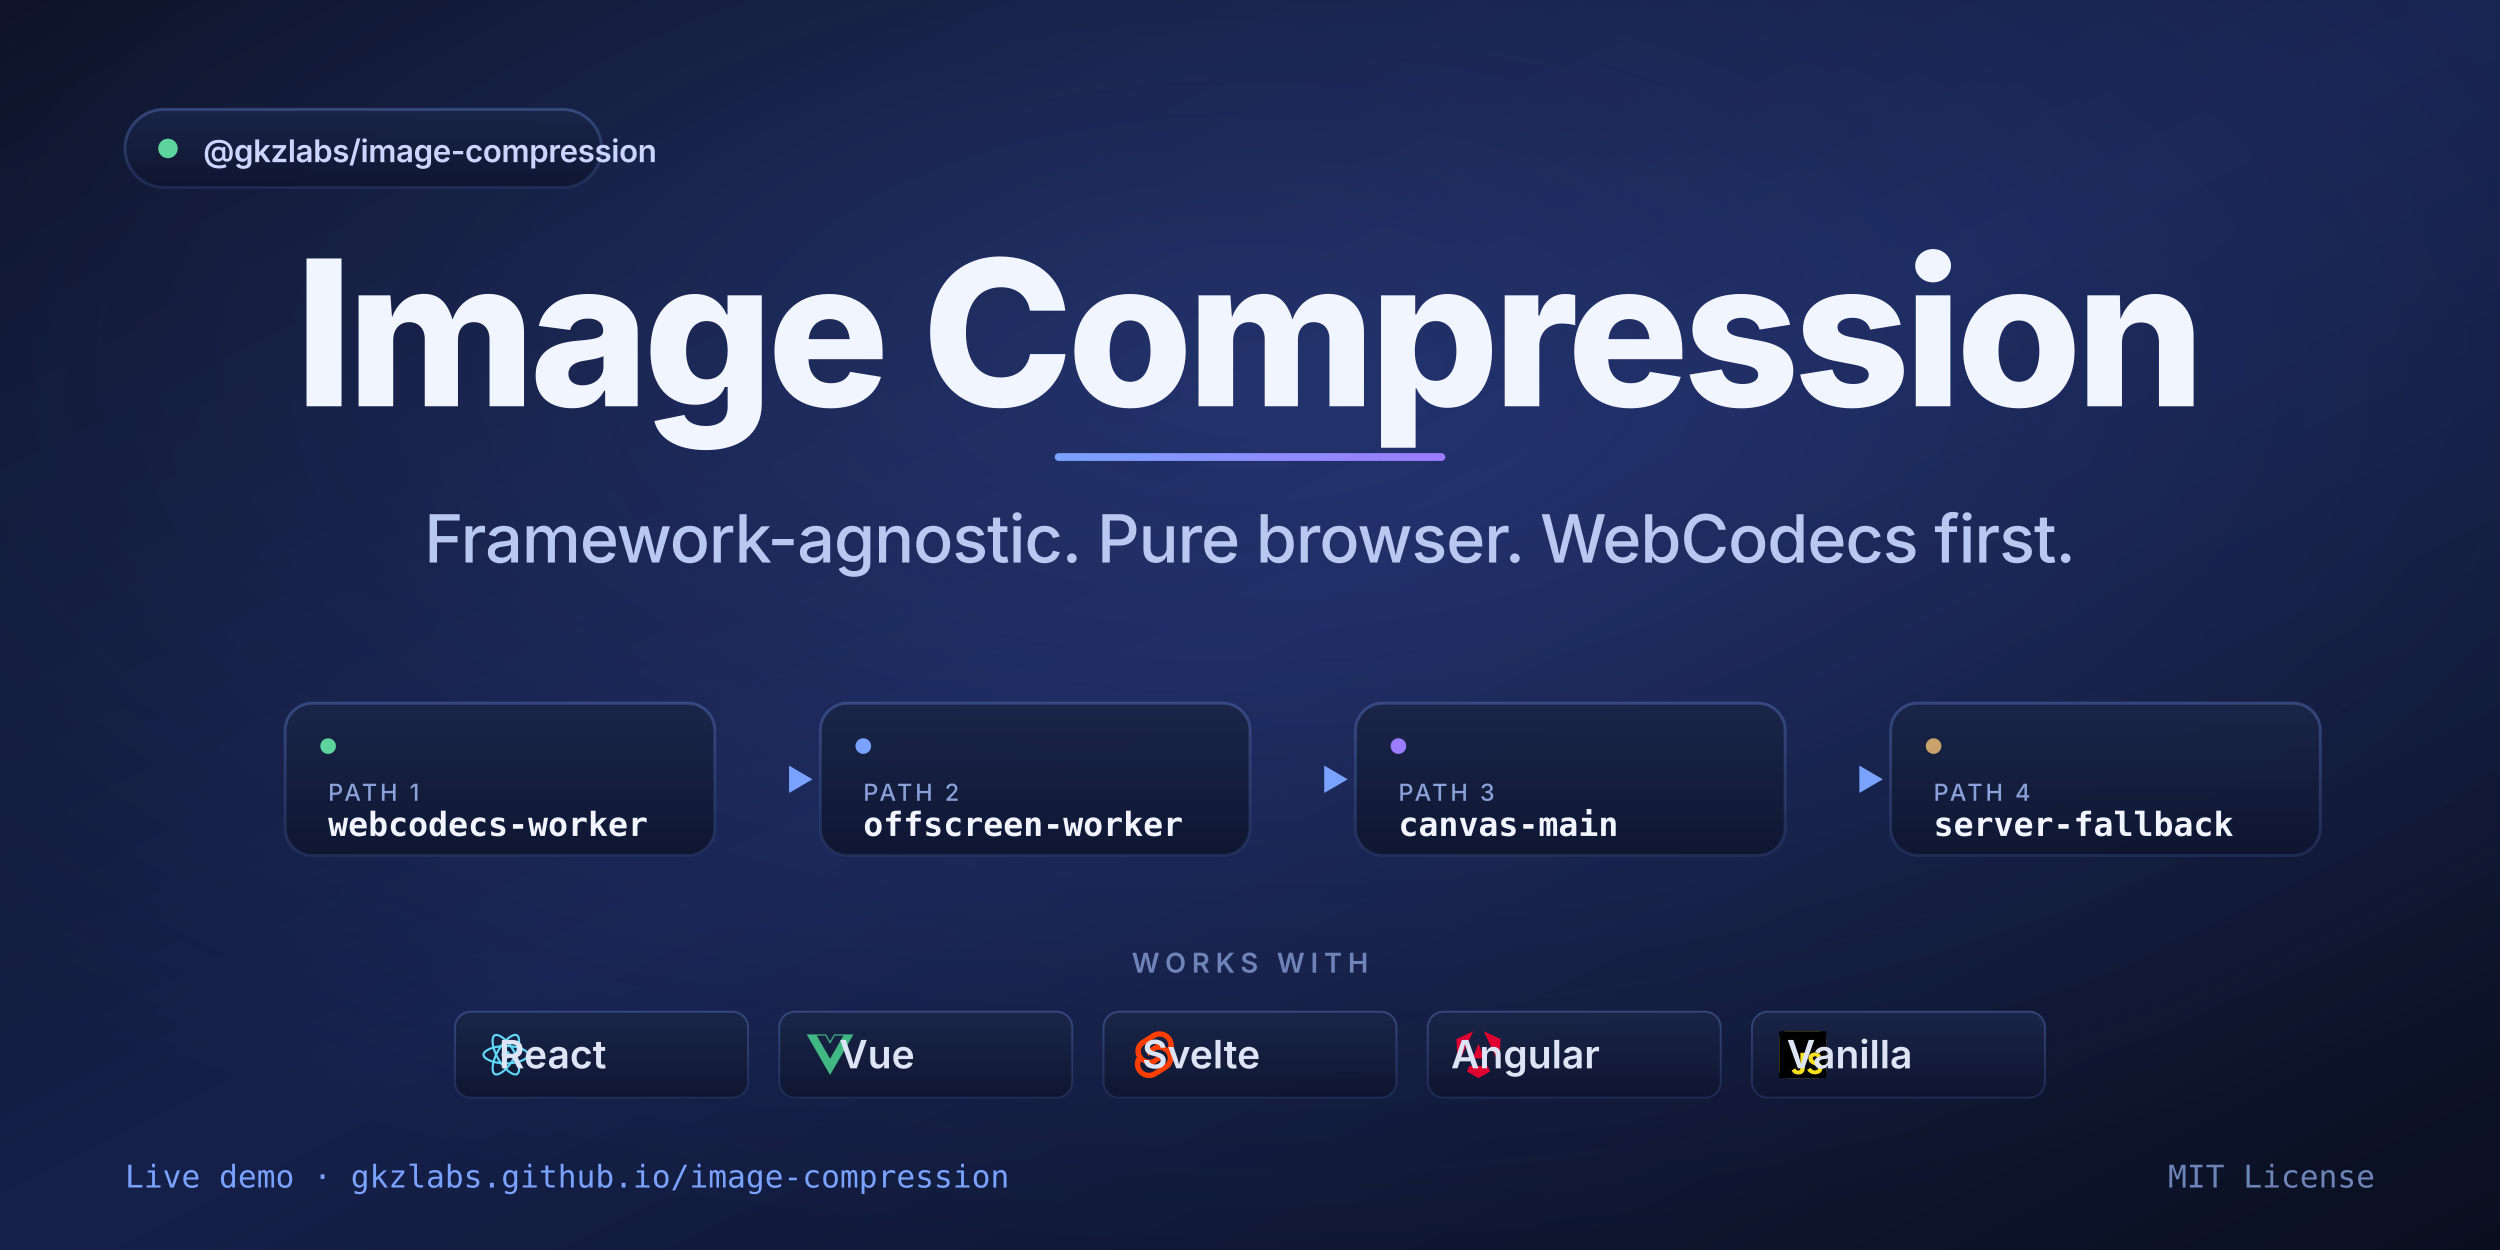
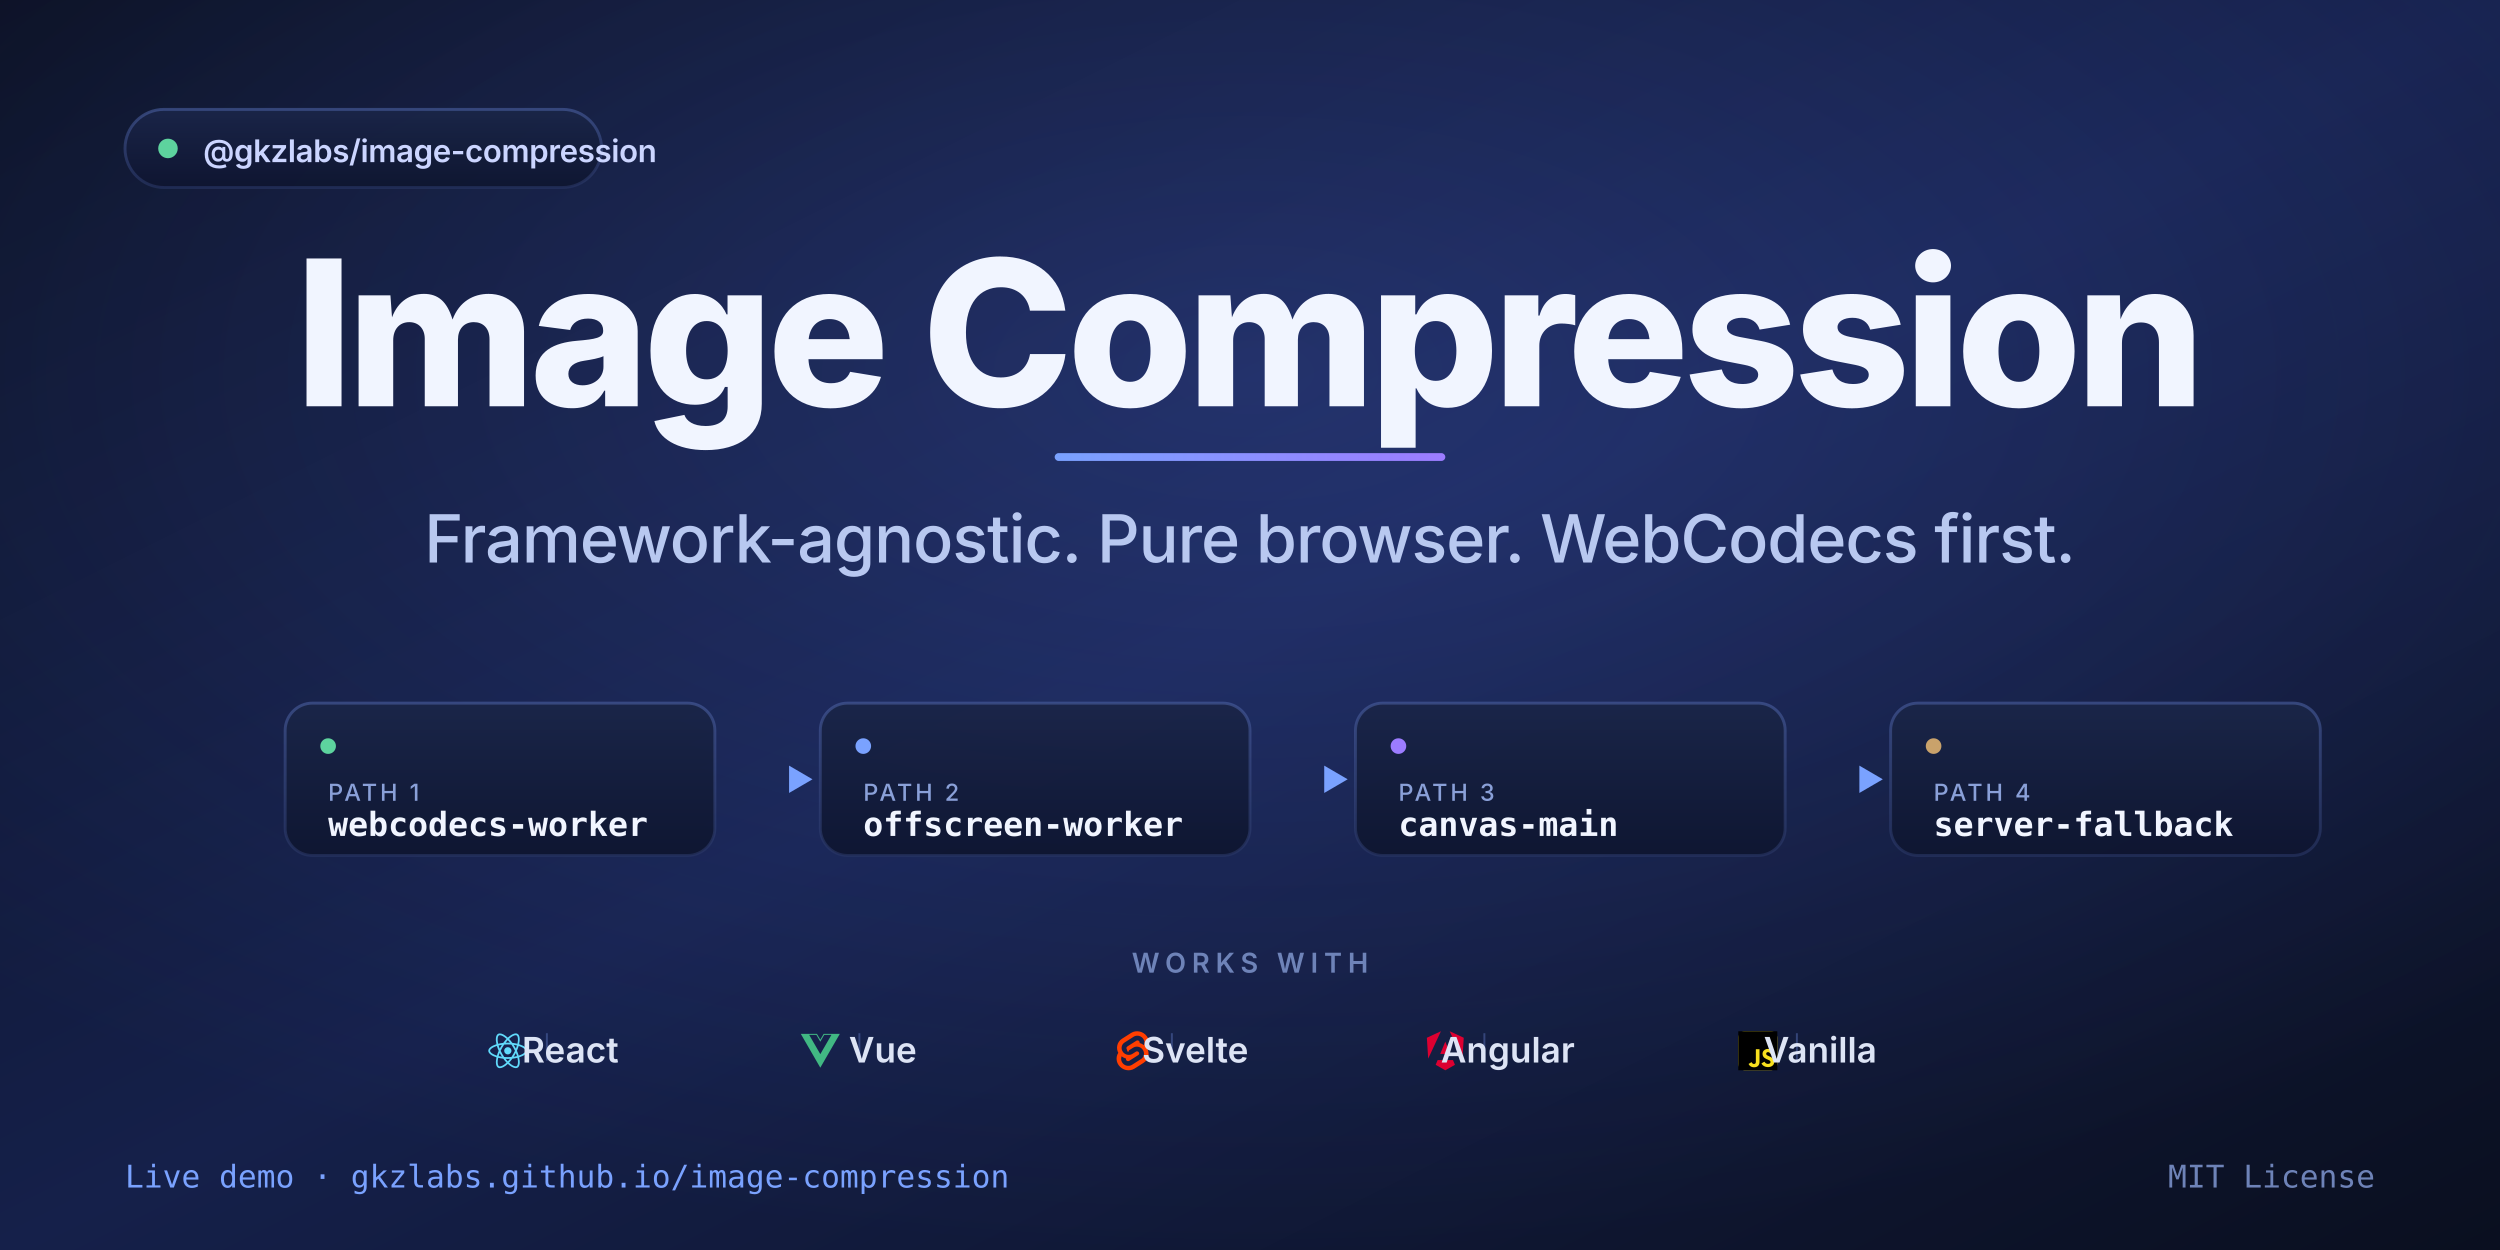
<svg xmlns="http://www.w3.org/2000/svg" viewBox="0 0 1280 640" width="1280" height="640" role="img" aria-label="@gkzlabs/image-compression — framework-agnostic image compression for the browser. Works with React, Vue, Svelte, Angular, vanilla JavaScript. Live demo at gkzlabs.github.io/image-compression.">
  <defs>
    <linearGradient id="bg" x1="0" y1="0" x2="1" y2="1">
      <stop offset="0" stop-color="#0a0f1f" />
      <stop offset="0.5" stop-color="#15204a" />
      <stop offset="1" stop-color="#0a0f1f" />
    </linearGradient>
    <radialGradient id="glow" cx="0.5" cy="0.3" r="0.7">
      <stop offset="0" stop-color="#5d7dff" stop-opacity="0.22" />
      <stop offset="1" stop-color="#5d7dff" stop-opacity="0" />
    </radialGradient>
    <linearGradient id="accent" x1="0" y1="0" x2="1" y2="0">
      <stop offset="0" stop-color="#7aa2ff" />
      <stop offset="1" stop-color="#9c7cff" />
    </linearGradient>
    <linearGradient id="chip" x1="0" y1="0" x2="0" y2="1">
      <stop offset="0" stop-color="#1a2548" stop-opacity="0.95" />
      <stop offset="1" stop-color="#0e1530" stop-opacity="0.95" />
    </linearGradient>
    <linearGradient id="chipStroke" x1="0" y1="0" x2="0" y2="1">
      <stop offset="0" stop-color="#4a5fa0" stop-opacity="0.6" />
      <stop offset="1" stop-color="#2a3766" stop-opacity="0.6" />
    </linearGradient>
  </defs>
  <rect width="1280" height="640" fill="url(#bg)" />
  <rect width="1280" height="640" fill="url(#glow)" />
  <g transform="translate(64,56)">
    <rect x="0" y="0" width="244" height="40" rx="20" fill="url(#chip)" stroke="url(#chipStroke)" stroke-width="1.5" />
    <circle cx="22" cy="20" r="5" fill="#5dd39e" />
    <text x="40" y="27" font-family="ui-sans-serif, -apple-system, 'Segoe UI', system-ui, sans-serif" font-size="16" fill="#cbd5ff" font-weight="600" letter-spacing="-0.2">@gkzlabs/image-compression</text>
  </g>
  <text x="640" y="208" text-anchor="middle" font-family="ui-sans-serif, -apple-system, 'Segoe UI', system-ui, sans-serif" font-size="104" font-weight="800" fill="#f1f5ff" letter-spacing="-3">Image Compression</text>
  <rect x="540" y="232" width="200" height="4" rx="2" fill="url(#accent)" />
  <text x="640" y="288" text-anchor="middle" font-family="ui-sans-serif, -apple-system, 'Segoe UI', system-ui, sans-serif" font-size="34" font-weight="500" fill="#b8c8f0" letter-spacing="-0.5">Framework-agnostic. Pure browser. WebCodecs first.</text>
  <g transform="translate(146,360)">
    <g transform="translate(0,0)">
      <rect width="220" height="78" rx="14" fill="url(#chip)" stroke="url(#chipStroke)" stroke-width="1.5" />
      <circle cx="22" cy="22" r="4" fill="#5dd39e" />
      <text x="22" y="50" font-family="ui-sans-serif, -apple-system, system-ui, sans-serif" font-size="12" fill="#8aa0d8" font-weight="500" letter-spacing="1.5">PATH 1</text>
      <text x="22" y="68" font-family="ui-monospace, SFMono-Regular, Menlo, monospace" font-size="17" fill="#f1f5ff" font-weight="700">webcodecs-worker</text>
    </g>
    <g transform="translate(228,39)">
      <path d="M 0 0 L 30 0" stroke="url(#accent)" stroke-width="3" stroke-linecap="round" />
      <polygon points="30,-7 42,0 30,7" fill="#7aa2ff" />
    </g>
    <g transform="translate(274,0)">
      <rect width="220" height="78" rx="14" fill="url(#chip)" stroke="url(#chipStroke)" stroke-width="1.5" />
      <circle cx="22" cy="22" r="4" fill="#7aa2ff" />
      <text x="22" y="50" font-family="ui-sans-serif, -apple-system, system-ui, sans-serif" font-size="12" fill="#8aa0d8" font-weight="500" letter-spacing="1.5">PATH 2</text>
      <text x="22" y="68" font-family="ui-monospace, SFMono-Regular, Menlo, monospace" font-size="17" fill="#f1f5ff" font-weight="700">offscreen-worker</text>
    </g>
    <g transform="translate(502,39)">
      <path d="M 0 0 L 30 0" stroke="url(#accent)" stroke-width="3" stroke-linecap="round" />
      <polygon points="30,-7 42,0 30,7" fill="#7aa2ff" />
    </g>
    <g transform="translate(548,0)">
      <rect width="220" height="78" rx="14" fill="url(#chip)" stroke="url(#chipStroke)" stroke-width="1.5" />
      <circle cx="22" cy="22" r="4" fill="#9c7cff" />
      <text x="22" y="50" font-family="ui-sans-serif, -apple-system, system-ui, sans-serif" font-size="12" fill="#8aa0d8" font-weight="500" letter-spacing="1.5">PATH 3</text>
      <text x="22" y="68" font-family="ui-monospace, SFMono-Regular, Menlo, monospace" font-size="17" fill="#f1f5ff" font-weight="700">canvas-main</text>
    </g>
    <g transform="translate(776,39)">
      <path d="M 0 0 L 30 0" stroke="url(#accent)" stroke-width="3" stroke-linecap="round" />
      <polygon points="30,-7 42,0 30,7" fill="#7aa2ff" />
    </g>
    <g transform="translate(822,0)">
      <rect width="220" height="78" rx="14" fill="url(#chip)" stroke="url(#chipStroke)" stroke-width="1.5" />
      <circle cx="22" cy="22" r="4" fill="#c9a26b" />
      <text x="22" y="50" font-family="ui-sans-serif, -apple-system, system-ui, sans-serif" font-size="12" fill="#8aa0d8" font-weight="500" letter-spacing="1.5">PATH 4</text>
      <text x="22" y="68" font-family="ui-monospace, SFMono-Regular, Menlo, monospace" font-size="17" fill="#f1f5ff" font-weight="700">server-fallback</text>
    </g>
  </g>
  <g transform="translate(640,498)" text-anchor="middle">
    <text x="0" y="0" font-family="ui-sans-serif, -apple-system, system-ui, sans-serif" font-size="14" fill="#6e83b8" font-weight="600" letter-spacing="3">WORKS WITH</text>
-     <g transform="translate(-407,20)">
+     <g transform="translate(-390,28)">
      <g transform="translate(0,0)">
-         <rect width="150" height="44" rx="8" fill="url(#chip)" stroke="url(#chipStroke)" stroke-width="1" />
-         <g transform="translate(14,10)" fill="#61DAFB">
+         <g transform="translate(0,2) scale(0.833)" fill="#61DAFB">
          <path d="M14.23 12.004a2.236 2.236 0 0 1-2.235 2.236 2.236 2.236 0 0 1-2.236-2.236 2.236 2.236 0 0 1 2.235-2.236 2.236 2.236 0 0 1 2.236 2.236zm2.648-10.69c-1.346 0-3.107.96-4.888 2.622-1.78-1.653-3.542-2.602-4.887-2.602-.41 0-.783.093-1.106.278-1.375.793-1.683 3.264-.973 6.365C1.98 8.917 0 10.42 0 12.004c0 1.59 1.99 3.097 5.043 4.03-.704 3.113-.39 5.588.988 6.38.32.187.69.275 1.102.275 1.345 0 3.107-.96 4.888-2.624 1.78 1.654 3.542 2.603 4.887 2.603.41 0 .783-.09 1.106-.275 1.374-.792 1.683-3.263.973-6.365C22.02 15.096 24 13.59 24 12.004c0-1.59-1.99-3.097-5.043-4.032.704-3.11.39-5.587-.988-6.38-.318-.184-.688-.277-1.092-.278zm-.005 1.09v.006c.225 0 .406.044.558.127.666.382.955 1.835.73 3.704-.054.46-.142.945-.25 1.44-.96-.236-2.006-.417-3.107-.534-.66-.905-1.345-1.727-2.035-2.447 1.592-1.48 3.087-2.292 4.105-2.295zm-9.77.02c1.012 0 2.514.808 4.11 2.28-.686.72-1.37 1.537-2.02 2.442-1.107.117-2.154.298-3.113.538-.112-.49-.195-.964-.254-1.42-.23-1.868.054-3.32.714-3.707.19-.09.4-.127.563-.132zm4.882 3.05c.455.468.91.992 1.36 1.564-.44-.02-.89-.034-1.345-.034-.46 0-.915.01-1.36.034.44-.572.895-1.096 1.345-1.565zM12 8.1c.74 0 1.477.034 2.202.093.406.582.802 1.203 1.183 1.86.372.64.71 1.29 1.018 1.946-.308.655-.646 1.31-1.013 1.95-.38.66-.773 1.288-1.18 1.87-.728.063-1.466.098-2.21.098-.74 0-1.477-.035-2.202-.093-.406-.582-.802-1.204-1.183-1.86-.372-.64-.71-1.29-1.018-1.946.303-.657.646-1.313 1.013-1.954.38-.66.773-1.286 1.18-1.868.728-.064 1.466-.098 2.21-.098zm-3.635.254c-.24.377-.48.763-.704 1.16-.225.39-.435.782-.635 1.174-.265-.656-.49-1.31-.676-1.947.64-.15 1.315-.283 2.015-.386zm7.26 0c.695.103 1.365.23 2.006.387-.18.632-.405 1.282-.66 1.933-.2-.39-.41-.783-.64-1.174-.225-.392-.465-.774-.705-1.146zm3.063.675c.484.15.944.317 1.375.498 1.732.74 2.852 1.708 2.852 2.476-.005.768-1.125 1.74-2.857 2.475-.42.18-.88.342-1.355.493-.28-.958-.646-1.956-1.1-2.98.45-1.017.81-2.01 1.085-2.964zm-13.395.004c.278.96.645 1.957 1.1 2.98-.45 1.017-.812 2.01-1.086 2.964-.484-.15-.944-.318-1.37-.5-1.732-.737-2.852-1.706-2.852-2.474 0-.768 1.12-1.742 2.852-2.476.42-.18.88-.342 1.356-.494zm11.678 4.28c.265.657.49 1.312.676 1.948-.64.157-1.316.29-2.016.39.24-.375.48-.762.705-1.158.225-.39.435-.788.636-1.18zm-9.945.02c.2.392.41.783.64 1.175.23.39.465.772.705 1.143-.695-.102-1.365-.23-2.006-.386.18-.63.406-1.282.66-1.933zM17.92 16.32c.112.493.2.968.254 1.423.23 1.868-.054 3.32-.714 3.708-.147.09-.338.128-.563.128-1.012 0-2.514-.807-4.11-2.28.686-.72 1.37-1.536 2.02-2.44 1.107-.118 2.154-.3 3.113-.54zm-11.83.01c.96.234 2.006.415 3.107.532.66.905 1.345 1.727 2.035 2.446-1.595 1.483-3.092 2.295-4.11 2.295-.22-.005-.406-.05-.553-.132-.666-.38-.955-1.834-.73-3.703.054-.46.142-.944.25-1.438zm4.56.64c.44.02.89.034 1.345.034.46 0 .915-.01 1.36-.034-.44.572-.895 1.095-1.345 1.565-.455-.47-.91-.993-1.36-1.565z" />
        </g>
-         <text x="50" y="29" font-family="ui-sans-serif, -apple-system, system-ui, sans-serif" font-size="20" font-weight="600" fill="#dde4f5">React</text>
+         <line x1="30" y1="3" x2="30" y2="17" stroke="#4a5fa0" stroke-width="1" stroke-opacity="0.6" />
+         <text x="42" y="18" font-family="ui-sans-serif, -apple-system, system-ui, sans-serif" font-size="18" font-weight="600" fill="#dde4f5">React</text>
      </g>
-       <g transform="translate(166,0)">
-         <rect width="150" height="44" rx="8" fill="url(#chip)" stroke="url(#chipStroke)" stroke-width="1" />
-         <g transform="translate(14,10)" fill="#41B883">
+       <g transform="translate(160,0)">
+         <g transform="translate(0,2) scale(0.833)" fill="#41B883">
          <path d="M24,1.61H14.06L12,5.16,9.94,1.61H0L12,22.39ZM12,14.08,5.16,2.23H9.59L12,6.41l2.41-4.18h4.43Z" />
        </g>
-         <text x="50" y="29" font-family="ui-sans-serif, -apple-system, system-ui, sans-serif" font-size="20" font-weight="600" fill="#dde4f5">Vue</text>
+         <line x1="30" y1="3" x2="30" y2="17" stroke="#4a5fa0" stroke-width="1" stroke-opacity="0.6" />
+         <text x="42" y="18" font-family="ui-sans-serif, -apple-system, system-ui, sans-serif" font-size="18" font-weight="600" fill="#dde4f5">Vue</text>
      </g>
-       <g transform="translate(332,0)">
-         <rect width="150" height="44" rx="8" fill="url(#chip)" stroke="url(#chipStroke)" stroke-width="1" />
-         <g transform="translate(14,10)" fill="#FF3E00">
+       <g transform="translate(320,0)">
+         <g transform="translate(0,2) scale(0.833)" fill="#FF3E00">
          <path d="M10.354 21.125a4.44 4.44 0 0 1-4.765-1.767 4.109 4.109 0 0 1-.703-3.107 3.898 3.898 0 0 1 .134-.522l.105-.321.287.21a7.21 7.21 0 0 0 2.186 1.092l.208.063-.02.208a1.253 1.253 0 0 0 .226.83 1.337 1.337 0 0 0 1.435.533 1.231 1.231 0 0 0 .343-.15l5.59-3.562a1.164 1.164 0 0 0 .524-.778 1.242 1.242 0 0 0-.211-.937 1.338 1.338 0 0 0-1.435-.533 1.23 1.23 0 0 0-.343.15l-2.133 1.36a4.078 4.078 0 0 1-1.135.499 4.44 4.44 0 0 1-4.765-1.766 4.108 4.108 0 0 1-.702-3.108 3.855 3.855 0 0 1 1.742-2.582l5.589-3.563a4.072 4.072 0 0 1 1.135-.499 4.44 4.44 0 0 1 4.765 1.767 4.109 4.109 0 0 1 .703 3.107 3.943 3.943 0 0 1-.134.522l-.105.321-.286-.21a7.204 7.204 0 0 0-2.187-1.093l-.208-.063.02-.207a1.255 1.255 0 0 0-.226-.831 1.337 1.337 0 0 0-1.435-.532 1.231 1.231 0 0 0-.343.15L8.62 9.368a1.162 1.162 0 0 0-.524.778 1.24 1.24 0 0 0 .211.937 1.338 8.338 0 0 0 1.435.533 1.235 1.235 0 0 0 .344-.151l2.132-1.36a4.067 4.067 0 0 1 1.135-.498 4.44 4.44 0 0 1 4.765 1.766 4.108 4.108 0 0 1 .702 3.108 3.857 3.857 0 0 1-1.742 2.583l-5.589 3.562a4.072 4.072 0 0 1-1.135.499m10.358-17.95C18.484-.015 14.082-.96 10.9 1.068L5.31 4.63a6.412 6.412 0 0 0-2.896 4.295 6.753 6.753 0 0 0 .666 4.336 6.43 6.43 0 0 0-.96 2.396 6.833 6.833 0 0 0 1.168 5.167c2.229 3.19 6.63 4.135 9.812 2.108l5.59-3.562a6.41 6.41 0 0 0 2.896-4.295 6.756 6.756 0 0 0-.665-4.336 6.429 6.429 0 0 0 .958-2.396 6.831 6.831 0 0 0-1.167-5.168Z" />
        </g>
-         <text x="50" y="29" font-family="ui-sans-serif, -apple-system, system-ui, sans-serif" font-size="20" font-weight="600" fill="#dde4f5">Svelte</text>
+         <line x1="30" y1="3" x2="30" y2="17" stroke="#4a5fa0" stroke-width="1" stroke-opacity="0.6" />
+         <text x="42" y="18" font-family="ui-sans-serif, -apple-system, system-ui, sans-serif" font-size="18" font-weight="600" fill="#dde4f5">Svelte</text>
      </g>
-       <g transform="translate(498,0)">
-         <rect width="150" height="44" rx="8" fill="url(#chip)" stroke="url(#chipStroke)" stroke-width="1" />
-         <g transform="translate(14,10)" fill="#DD0031">
+       <g transform="translate(480,0)">
+         <g transform="translate(0,2) scale(0.833)" fill="#DD0031">
          <path d="M16.712 17.711H7.288l-1.204 2.916L12 24l5.916-3.373-1.204-2.916ZM14.692 0l7.832 16.855.814-12.856L14.692 0ZM9.308 0 .662 3.999l.814 12.856L9.308 0Zm-.405 13.93h6.198L12 6.396 8.903 13.93Z" />
        </g>
-         <text x="50" y="29" font-family="ui-sans-serif, -apple-system, system-ui, sans-serif" font-size="20" font-weight="600" fill="#dde4f5">Angular</text>
+         <line x1="30" y1="3" x2="30" y2="17" stroke="#4a5fa0" stroke-width="1" stroke-opacity="0.6" />
+         <text x="42" y="18" font-family="ui-sans-serif, -apple-system, system-ui, sans-serif" font-size="18" font-weight="600" fill="#dde4f5">Angular</text>
      </g>
-       <g transform="translate(664,0)">
-         <rect width="150" height="44" rx="8" fill="url(#chip)" stroke="url(#chipStroke)" stroke-width="1" />
-         <g transform="translate(14,10)">
+       <g transform="translate(640,0)">
+         <g transform="translate(0,2) scale(0.833)">
          <rect width="24" height="24" rx="4" fill="#F7DF1E" />
          <path fill="#000000" d="M0 0h24v24H0V0zm22.034 18.276c-.175-1.095-.888-2.015-3.003-2.873-.736-.345-1.554-.585-1.797-1.14-.091-.33-.105-.51-.046-.705.15-.646.915-.84 1.515-.66.39.12.75.42.976.9 1.034-.676 1.034-.676 1.755-1.125-.27-.42-.404-.601-.586-.78-.63-.705-1.469-1.065-2.834-1.034l-.705.089c-.676.165-1.32.525-1.71 1.005-1.14 1.291-.811 3.541.569 4.471 1.365 1.02 3.361 1.244 3.616 2.205.24 1.17-.87 1.545-1.966 1.41-.811-.18-1.26-.586-1.755-1.336l-1.83 1.051c.21.48.45.689.81 1.109 1.74 1.756 6.09 1.666 6.871-1.004.029-.09.24-.705.074-1.65l.046.067zm-8.983-7.245h-2.248c0 1.938-.009 3.864-.009 5.805 0 1.232.063 2.363-.138 2.711-.33.689-1.18.601-1.566.48-.396-.196-.597-.466-.83-.855-.063-.105-.11-.196-.127-.196l-1.825 1.125c.305.63.75 1.172 1.324 1.517.855.51 2.004.675 3.207.405.783-.226 1.458-.691 1.811-1.411.51-.93.402-2.07.397-3.346.012-2.054 0-4.109 0-6.179l.004-.056z" />
        </g>
-         <text x="50" y="29" font-family="ui-sans-serif, -apple-system, system-ui, sans-serif" font-size="20" font-weight="600" fill="#dde4f5">Vanilla</text>
+         <line x1="30" y1="3" x2="30" y2="17" stroke="#4a5fa0" stroke-width="1" stroke-opacity="0.6" />
+         <text x="42" y="18" font-family="ui-sans-serif, -apple-system, system-ui, sans-serif" font-size="18" font-weight="600" fill="#dde4f5">Vanilla</text>
      </g>
    </g>
  </g>
  <g transform="translate(64,608)">
    <text x="0" y="0" font-family="ui-monospace, SFMono-Regular, Menlo, monospace" font-size="16" fill="#7aa2ff" font-weight="500">Live demo · gkzlabs.github.io/image-compression</text>
  </g>
  <g transform="translate(1216,608)" text-anchor="end">
    <text x="0" y="0" font-family="ui-monospace, SFMono-Regular, Menlo, monospace" font-size="16" fill="#6e83b8" font-weight="500">MIT License</text>
  </g>
</svg>
